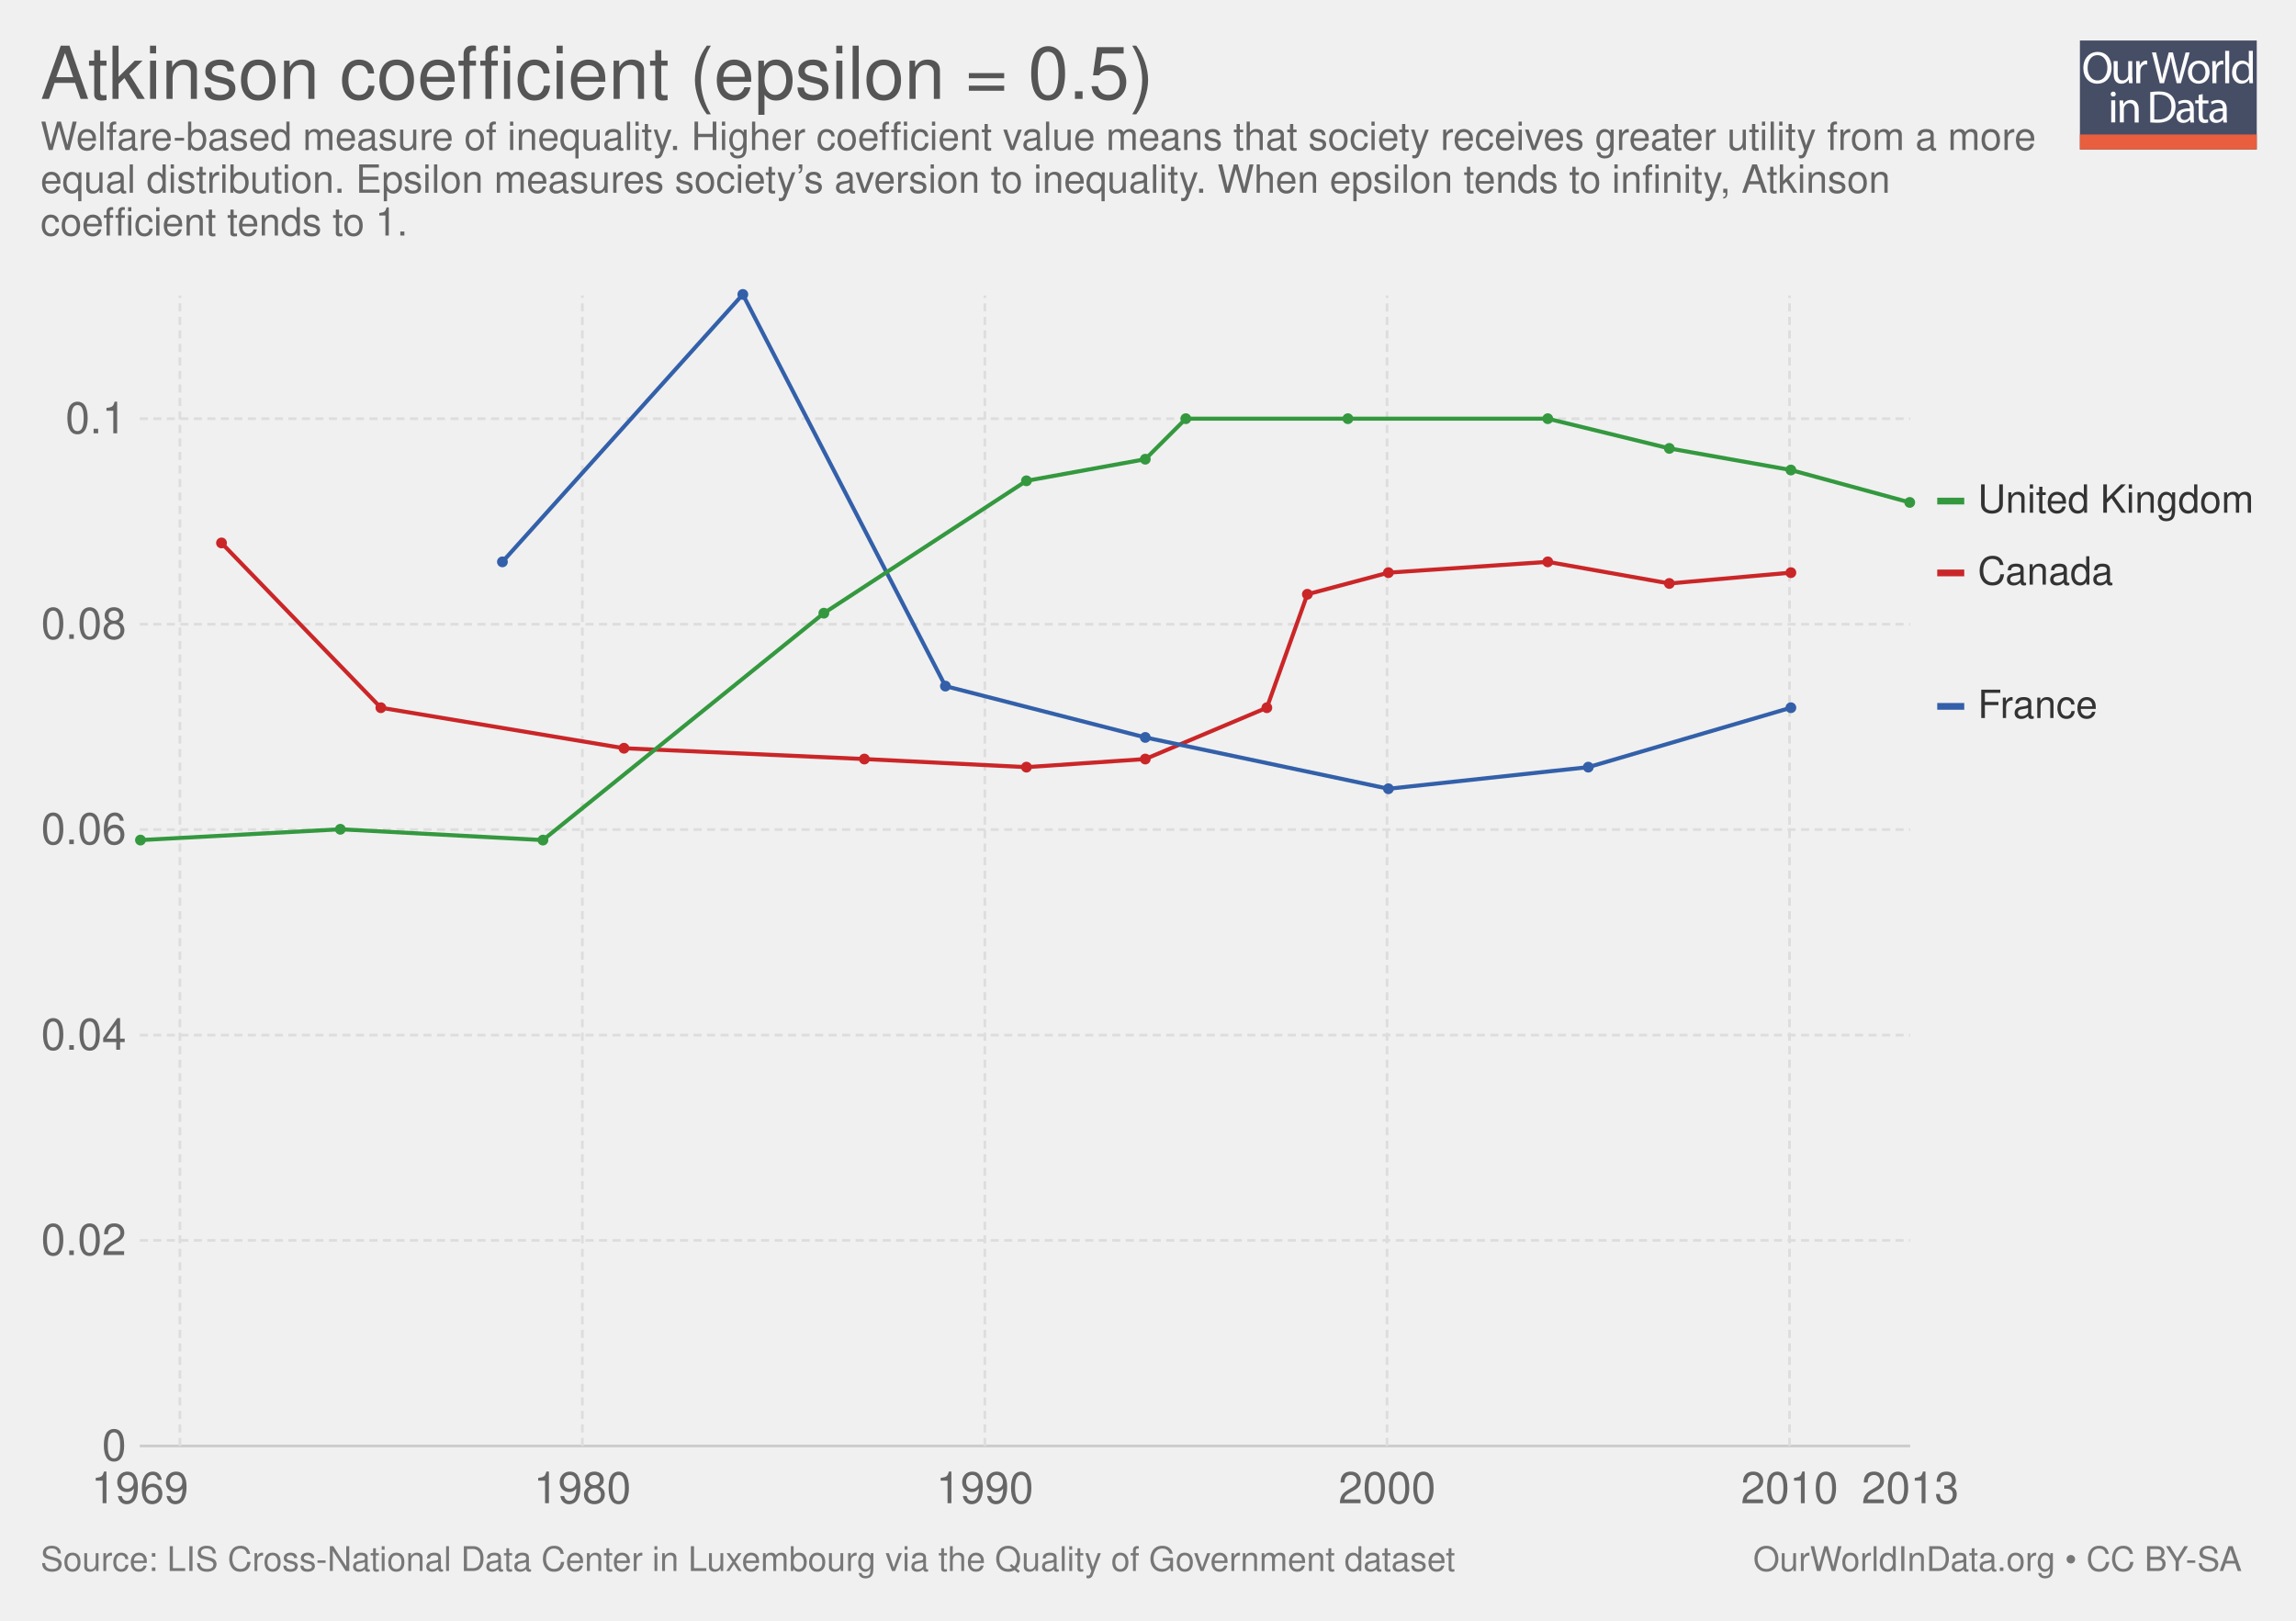
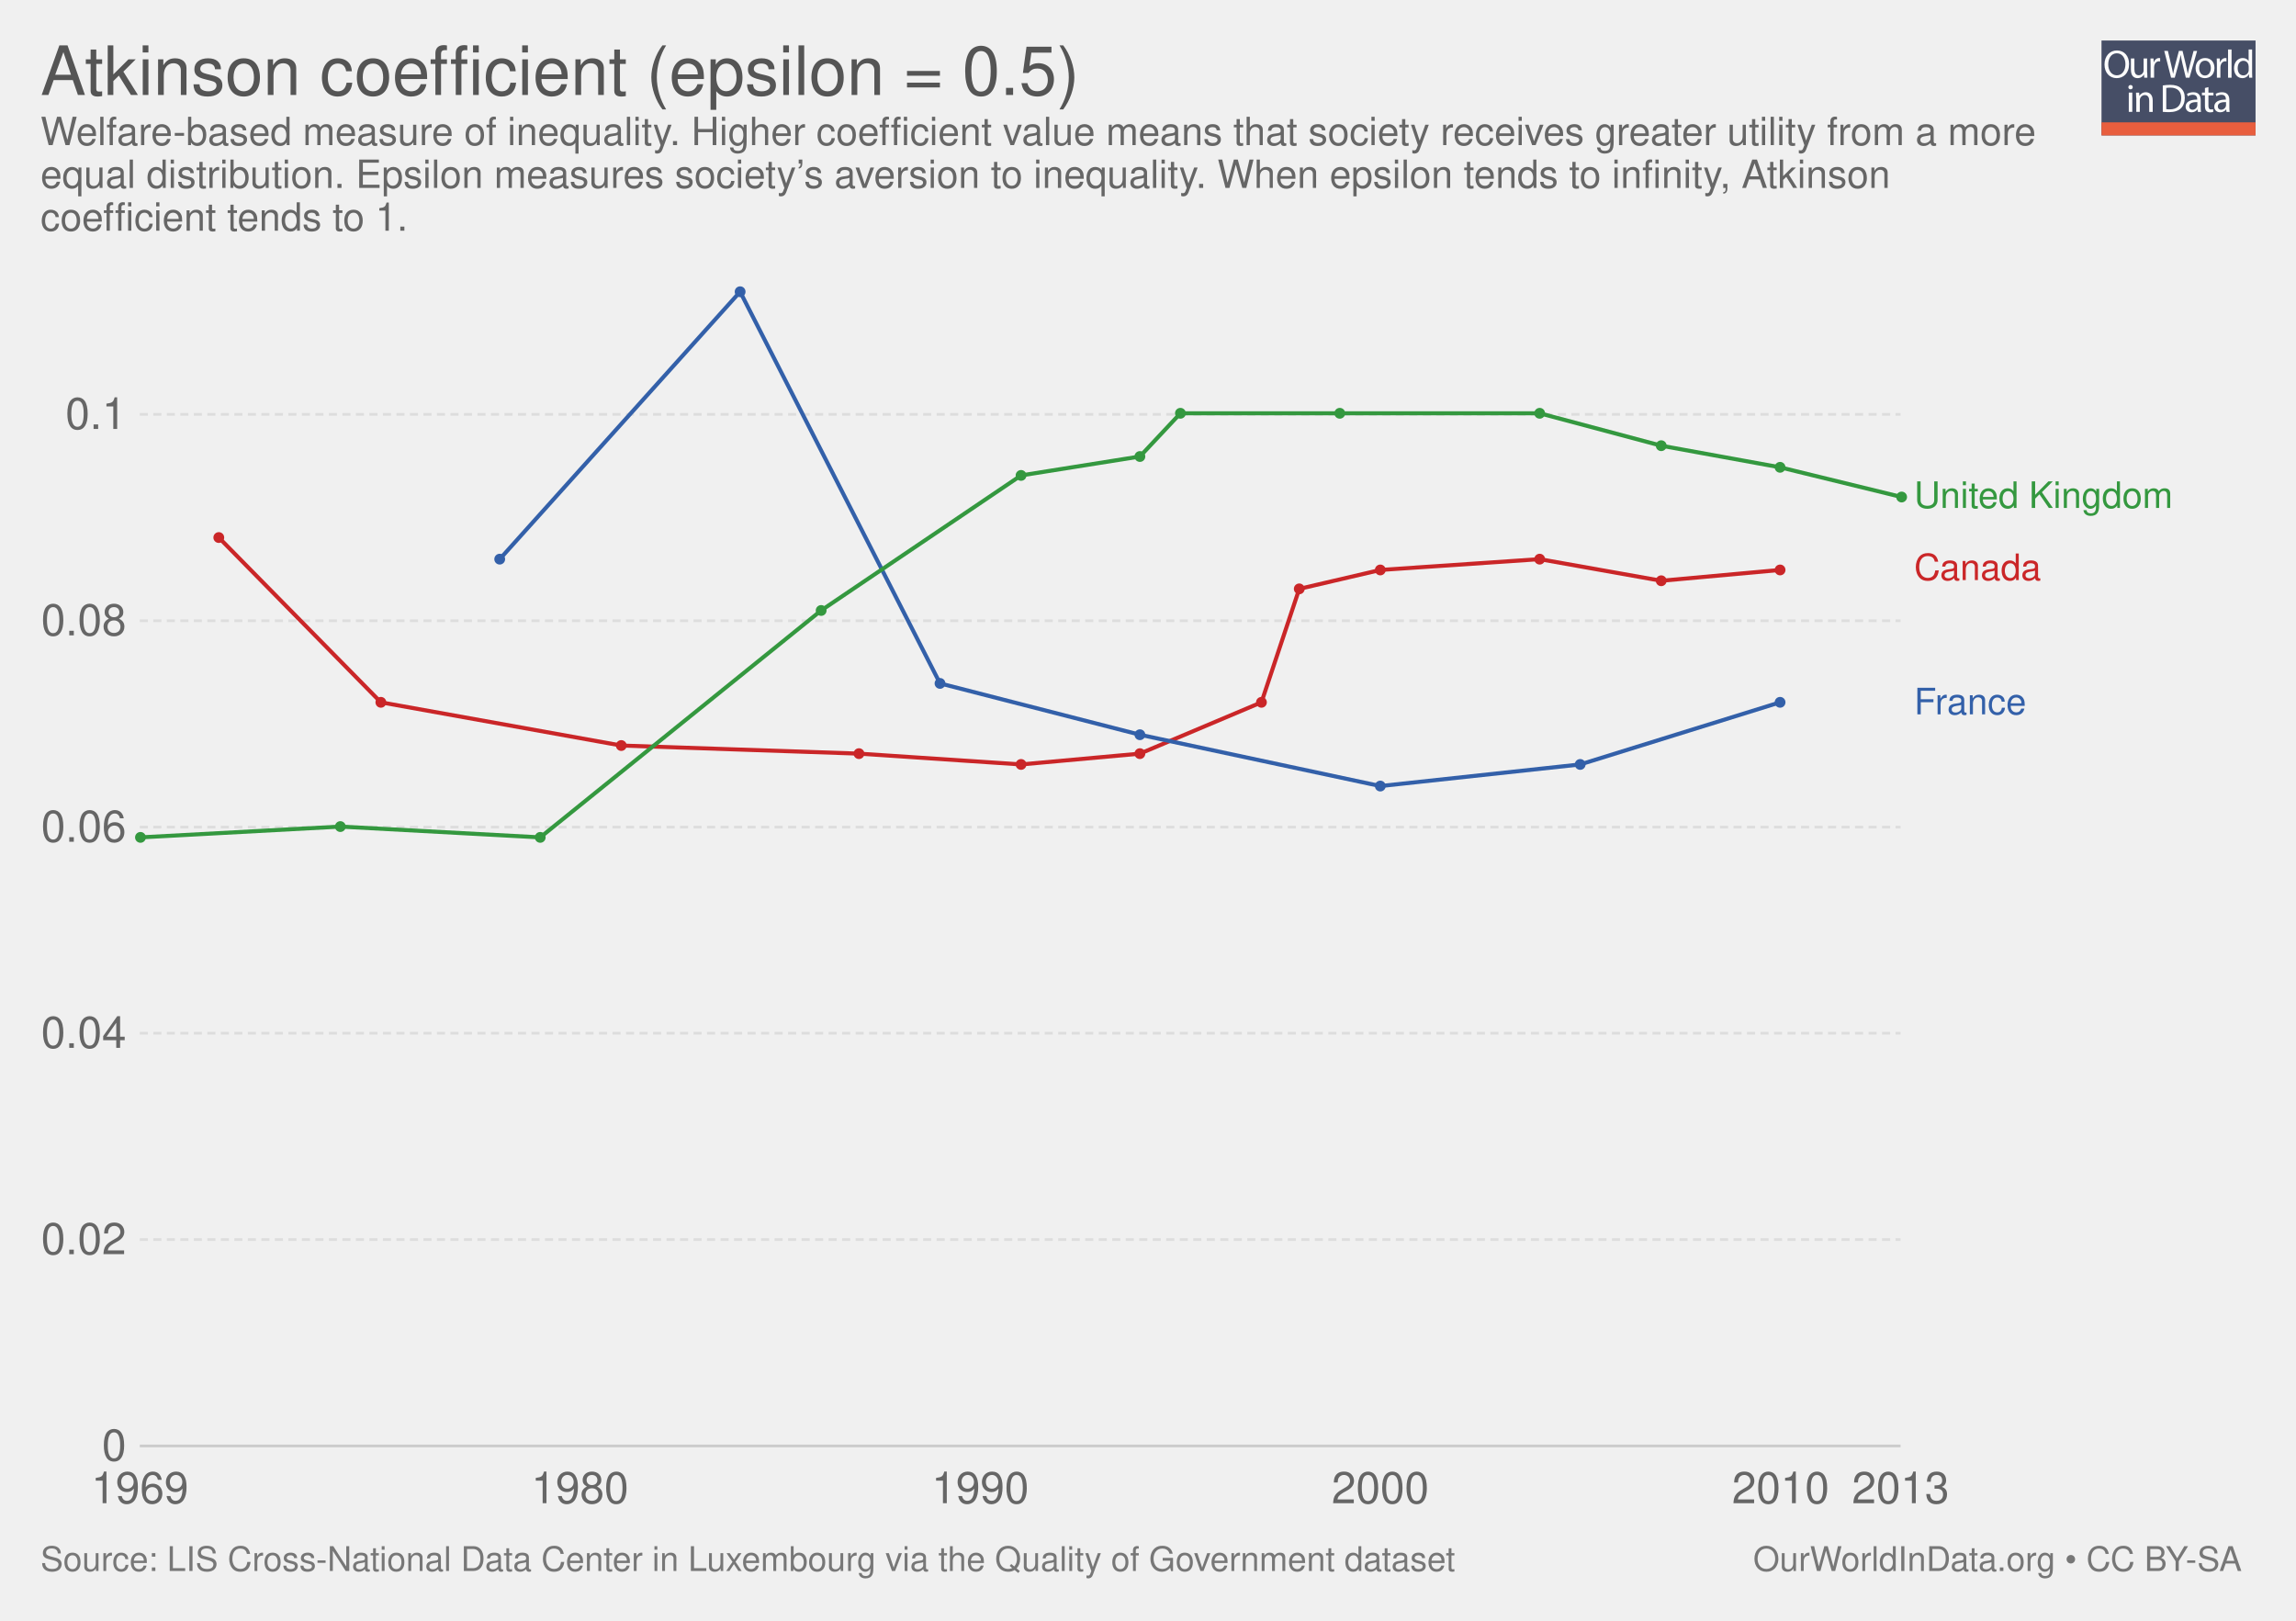
<svg xmlns="http://www.w3.org/2000/svg" xmlns:xlink="http://www.w3.org/1999/xlink" version="1.1" style="font-family: 'Helvetica Neue', Helvetica, Arial, sans-serif; font-size: 18px; background-color: white; text-rendering: optimizeLegibility; -webkit-font-smoothing: antialiased;" width="850" height="600">
  <g class="ChartTab">
    <g class="HeaderView">
-       <g opacity="0.8" transform="translate(770, 15) scale(0.31)">
+       <g opacity="0.8" transform="translate(778, 15) scale(0.27)">
        <a xlink:href="https://ourworldindata.org" target="_blank">
          <g>
            <rect x="0" y="0" fill="#1B2543" width="211.2" height="130.1" />
            <rect x="0" y="112.2" fill="#E63912" width="211.2" height="17.9" />
            <g>
              <rect x="1.2" y="12.3" fill="none" width="210.2" height="99.2" />
              <path fill="#FFFFFF" d="M37.8,32.2c0,12.7-7.7,19.4-17.1,19.4c-9.7,0-16.6-7.5-16.6-18.7c0-11.7,7.3-19.3,17.1-19.3 C31.3,13.7,37.8,21.3,37.8,32.2z M9.2,32.8c0,7.9,4.3,14.9,11.8,14.9c7.5,0,11.8-6.9,11.8-15.3c0-7.3-3.8-14.9-11.8-14.9 C13.1,17.5,9.2,24.8,9.2,32.8z" />
              <path fill="#FFFFFF" d="M62.7,43.8c0,2.7,0.1,5.1,0.2,7.2h-4.3l-0.3-4.3h-0.1c-1.3,2.1-4,4.9-8.8,4.9c-4.2,0-9.1-2.3-9.1-11.6 V24.6h4.8v14.6c0,5,1.5,8.4,5.9,8.4c3.2,0,5.5-2.2,6.3-4.4c0.3-0.7,0.4-1.6,0.4-2.5V24.6h4.8V43.8z" />
              <path fill="#FFFFFF" d="M67.3,32.8c0-3.1-0.1-5.8-0.2-8.2h4.2l0.2,5.2h0.2c1.2-3.5,4.1-5.8,7.3-5.8c0.5,0,0.9,0.1,1.4,0.2v4.5 c-0.5-0.1-1-0.2-1.6-0.2c-3.4,0-5.8,2.6-6.5,6.2c-0.1,0.7-0.2,1.4-0.2,2.2V51h-4.8V32.8z" />
              <path fill="#FFFFFF" d="M95.4,51l-9.4-36.8h5l4.4,18.6c1.1,4.6,2.1,9.2,2.7,12.7h0.1c0.6-3.7,1.8-8,3-12.8l4.9-18.5h5l4.5,18.7 c1,4.4,2,8.7,2.6,12.6h0.1c0.8-4,1.8-8.1,3-12.7l4.9-18.5h4.9L120.6,51h-5L111,31.9c-1.1-4.7-1.9-8.3-2.4-12h-0.1 c-0.7,3.7-1.5,7.3-2.8,12L100.4,51H95.4z" />
              <path fill="#FFFFFF" d="M154.9,37.6c0,9.8-6.8,14-13.2,14c-7.2,0-12.7-5.2-12.7-13.6c0-8.8,5.8-14,13.1-14 C149.8,24,154.9,29.5,154.9,37.6z M133.9,37.9c0,5.8,3.3,10.1,8,10.1c4.6,0,8-4.3,8-10.3c0-4.5-2.2-10.1-7.9-10.1 C136.3,27.6,133.9,32.8,133.9,37.9z" />
              <path fill="#FFFFFF" d="M158.2,32.8c0-3.1-0.1-5.8-0.2-8.2h4.2l0.2,5.2h0.2c1.2-3.5,4.1-5.8,7.3-5.8c0.5,0,0.9,0.1,1.4,0.2v4.5 c-0.5-0.1-1-0.2-1.6-0.2c-3.4,0-5.8,2.6-6.5,6.2c-0.1,0.7-0.2,1.4-0.2,2.2V51h-4.8V32.8z" />
              <path fill="#FFFFFF" d="M173.5,12.3h4.8V51h-4.8V12.3z" />
              <path fill="#FFFFFF" d="M206.5,12.3v31.9c0,2.3,0.1,5,0.2,6.8h-4.3l-0.2-4.6H202c-1.5,2.9-4.7,5.2-9,5.2 c-6.4,0-11.3-5.4-11.3-13.4c-0.1-8.8,5.4-14.2,11.9-14.2c4,0,6.8,1.9,8,4h0.1V12.3H206.5z M201.7,35.4c0-0.6-0.1-1.4-0.2-2 c-0.7-3.1-3.3-5.6-6.9-5.6c-5,0-7.9,4.4-7.9,10.2c0,5.3,2.6,9.8,7.8,9.8c3.2,0,6.2-2.1,7.1-5.7c0.2-0.7,0.2-1.3,0.2-2.1V35.4z" />
              <path fill="#FFFFFF" d="M42.8,64c0.1,1.6-1.1,2.9-3.1,2.9c-1.7,0-2.9-1.3-2.9-2.9c0-1.7,1.3-3,3-3C41.7,61,42.8,62.3,42.8,64z M37.4,97.8V71.4h4.8v26.4H37.4z" />
              <path fill="#FFFFFF" d="M47.5,78.6c0-2.7-0.1-5-0.2-7.1h4.3l0.3,4.4h0.1c1.3-2.5,4.4-5,8.8-5c3.7,0,9.4,2.2,9.4,11.2v15.8h-4.8 V82.6c0-4.3-1.6-7.8-6.1-7.8c-3.2,0-5.6,2.2-6.5,4.9c-0.2,0.6-0.3,1.4-0.3,2.2v15.9h-4.8V78.6z" />
              <path fill="#FFFFFF" d="M84,61.6c2.9-0.4,6.3-0.8,10.1-0.8c6.8,0,11.7,1.6,14.9,4.6c3.3,3,5.2,7.3,5.2,13.2c0,6-1.9,10.9-5.3,14.3 c-3.4,3.4-9.1,5.3-16.3,5.3c-3.4,0-6.2-0.2-8.6-0.4V61.6z M88.8,94.1c1.2,0.2,3,0.3,4.8,0.3c10.2,0,15.7-5.7,15.7-15.6 c0.1-8.7-4.9-14.2-14.9-14.2c-2.5,0-4.3,0.2-5.6,0.5V94.1z" />
              <path fill="#FFFFFF" d="M132.1,97.8l-0.4-3.3h-0.2c-1.5,2.1-4.3,3.9-8.1,3.9c-5.4,0-8.1-3.8-8.1-7.6c0-6.4,5.7-9.9,15.9-9.8v-0.5 c0-2.2-0.6-6.1-6-6.1c-2.5,0-5,0.8-6.9,2l-1.1-3.2c2.2-1.4,5.4-2.3,8.7-2.3c8.1,0,10.1,5.5,10.1,10.8v9.9c0,2.3,0.1,4.5,0.4,6.3 H132.1z M131.4,84.4c-5.3-0.1-11.2,0.8-11.2,5.9c0,3.1,2.1,4.6,4.5,4.6c3.4,0,5.6-2.2,6.4-4.4c0.2-0.5,0.3-1,0.3-1.5V84.4z" />
              <path fill="#FFFFFF" d="M146.6,63.9v7.6h6.9v3.7h-6.9v14.2c0,3.3,0.9,5.1,3.6,5.1c1.3,0,2.2-0.2,2.8-0.3l0.2,3.6 c-0.9,0.4-2.4,0.7-4.3,0.7c-2.2,0-4-0.7-5.2-2c-1.4-1.4-1.9-3.8-1.9-6.9V75.1h-4.1v-3.7h4.1v-6.3L146.6,63.9z" />
              <path fill="#FFFFFF" d="M171.4,97.8l-0.4-3.3h-0.2c-1.5,2.1-4.3,3.9-8.1,3.9c-5.4,0-8.1-3.8-8.1-7.6c0-6.4,5.7-9.9,15.9-9.8v-0.5 c0-2.2-0.6-6.1-6-6.1c-2.5,0-5,0.8-6.9,2l-1.1-3.2c2.2-1.4,5.4-2.3,8.7-2.3c8.1,0,10.1,5.5,10.1,10.8v9.9c0,2.3,0.1,4.5,0.4,6.3 H171.4z M170.7,84.4c-5.3-0.1-11.2,0.8-11.2,5.9c0,3.1,2.1,4.6,4.5,4.6c3.4,0,5.6-2.2,6.4-4.4c0.2-0.5,0.3-1,0.3-1.5V84.4z" />
            </g>
          </g>
        </a>
      </g>
      <a href="https://ourworldindata.org/grapher/atkinson-coefficient-epsilon-05" target="_blank">
-         <text font-size="27.00" x="15.0" y="36.6" fill="#555">
-           <tspan x="15" y="36.6">Atkinson coefficient (epsilon = 0.5)</tspan>
+         <text font-size="25.20" x="15.0" y="35.2" fill="#555">
+           <tspan x="15" y="35.16">Atkinson coefficient (epsilon = 0.5)</tspan>
        </text>
      </a>
-       <text font-size="14.40" x="15.0" y="55.5" fill="#666">
-         <tspan x="15" y="55.52">Welfare-based measure of inequality. Higher coefficient value means that society receives greater utility from a more</tspan>
-         <tspan x="15" y="71.36">equal distribution. Epsilon measures society’s aversion to inequality. When epsilon tends to infinity, Atkinson</tspan>
-         <tspan x="15" y="87.2">coefficient tends to 1.</tspan>
+       <text font-size="14.40" x="15.0" y="53.7" fill="#666">
+         <tspan x="15" y="53.72">Welfare-based measure of inequality. Higher coefficient value means that society receives greater utility from a more</tspan>
+         <tspan x="15" y="69.56">equal distribution. Epsilon measures society’s aversion to inequality. When epsilon tends to infinity, Atkinson</tspan>
+         <tspan x="15" y="85.4">coefficient tends to 1.</tspan>
      </text>
    </g>
    <g class="LineChart">
      <defs>
-         <clipPath id="boundsClip-283">
-           <rect x="41.752" y="0" width="830" height="894.2" />
+         <clipPath id="boundsClip-43">
+           <rect x="41.752" y="0" width="830" height="897.8" />
        </clipPath>
      </defs>
      <g class="AxisBoxView">
        <g class="HorizontalAxis">
          <text x="51.8" y="556.5" fill="#666" text-anchor="middle" font-size="16.2">1969</text>
-           <text x="215.6" y="556.5" fill="#666" text-anchor="middle" font-size="16.2">1980</text>
-           <text x="364.6" y="556.5" fill="#666" text-anchor="middle" font-size="16.2">1990</text>
-           <text x="513.5" y="556.5" fill="#666" text-anchor="middle" font-size="16.2">2000</text>
-           <text x="662.5" y="556.5" fill="#666" text-anchor="middle" font-size="16.2">2010</text>
-           <text x="707.2" y="556.5" fill="#666" text-anchor="middle" font-size="16.2">2013</text>
+           <text x="214.7" y="556.5" fill="#666" text-anchor="middle" font-size="16.2">1980</text>
+           <text x="362.9" y="556.5" fill="#666" text-anchor="middle" font-size="16.2">1990</text>
+           <text x="511" y="556.5" fill="#666" text-anchor="middle" font-size="16.2">2000</text>
+           <text x="659.2" y="556.5" fill="#666" text-anchor="middle" font-size="16.2">2010</text>
+           <text x="703.6" y="556.5" fill="#666" text-anchor="middle" font-size="16.2">2013</text>
        </g>
        <g class="VerticalAxis">
          <text x="46.75" y="535.3" fill="#666" dominant-baseline="middle" text-anchor="end" font-size="16.2">0</text>
-           <text x="46.75" y="459.2" fill="#666" dominant-baseline="middle" text-anchor="end" font-size="16.2">0.02</text>
-           <text x="46.75" y="383.2" fill="#666" dominant-baseline="middle" text-anchor="end" font-size="16.2">0.04</text>
-           <text x="46.75" y="307.1" fill="#666" dominant-baseline="middle" text-anchor="end" font-size="16.2">0.06</text>
-           <text x="46.75" y="231.1" fill="#666" dominant-baseline="middle" text-anchor="end" font-size="16.2">0.08</text>
-           <text x="46.75" y="155" fill="#666" dominant-baseline="middle" text-anchor="end" font-size="16.2">0.1</text>
+           <text x="46.75" y="458.9" fill="#666" dominant-baseline="middle" text-anchor="end" font-size="16.2">0.02</text>
+           <text x="46.75" y="382.5" fill="#666" dominant-baseline="middle" text-anchor="end" font-size="16.2">0.04</text>
+           <text x="46.75" y="306.2" fill="#666" dominant-baseline="middle" text-anchor="end" font-size="16.2">0.06</text>
+           <text x="46.75" y="229.8" fill="#666" dominant-baseline="middle" text-anchor="end" font-size="16.2">0.08</text>
+           <text x="46.75" y="153.4" fill="#666" dominant-baseline="middle" text-anchor="end" font-size="16.2">0.1</text>
        </g>
        <g class="AxisGridLines">
-           <line x1="51.75" y1="535.3" x2="707.18" y2="535.3" stroke="#ccc" />
-           <line x1="51.75" y1="459.2" x2="707.18" y2="459.2" stroke="#ddd" stroke-dasharray="3,2" />
-           <line x1="51.75" y1="383.2" x2="707.18" y2="383.2" stroke="#ddd" stroke-dasharray="3,2" />
-           <line x1="51.75" y1="307.1" x2="707.18" y2="307.1" stroke="#ddd" stroke-dasharray="3,2" />
-           <line x1="51.75" y1="231.1" x2="707.18" y2="231.1" stroke="#ddd" stroke-dasharray="3,2" />
-           <line x1="51.75" y1="155" x2="707.18" y2="155" stroke="#ddd" stroke-dasharray="3,2" />
-         </g>
-         <g class="AxisGridLines">
-           <line x1="66.6" y1="535.30" x2="66.6" y2="109.40" stroke="#ddd" stroke-dasharray="3,2" />
-           <line x1="215.6" y1="535.30" x2="215.6" y2="109.40" stroke="#ddd" stroke-dasharray="3,2" />
-           <line x1="364.6" y1="535.30" x2="364.6" y2="109.40" stroke="#ddd" stroke-dasharray="3,2" />
-           <line x1="513.5" y1="535.30" x2="513.5" y2="109.40" stroke="#ddd" stroke-dasharray="3,2" />
-           <line x1="662.5" y1="535.30" x2="662.5" y2="109.40" stroke="#ddd" stroke-dasharray="3,2" />
+           <line x1="51.75" y1="535.3" x2="703.61" y2="535.3" stroke="#ccc" />
+           <line x1="51.75" y1="458.9" x2="703.61" y2="458.9" stroke="#ddd" stroke-dasharray="3,2" />
+           <line x1="51.75" y1="382.5" x2="703.61" y2="382.5" stroke="#ddd" stroke-dasharray="3,2" />
+           <line x1="51.75" y1="306.2" x2="703.61" y2="306.2" stroke="#ddd" stroke-dasharray="3,2" />
+           <line x1="51.75" y1="229.8" x2="703.61" y2="229.8" stroke="#ddd" stroke-dasharray="3,2" />
+           <line x1="51.75" y1="153.4" x2="703.61" y2="153.4" stroke="#ddd" stroke-dasharray="3,2" />
        </g>
      </g>
-       <g clip-path="url(#boundsClip-283)">
+       <g clip-path="url(#boundsClip-43)">
        <g class="HeightedLegend clickable">
          <g class="legendMark">
-             <rect x="717.184" y="178.3" width="117.816" height="14.4" fill="#fff" opacity="0" />
-             <rect x="717.184" y="184.25" width="10" height="2.5" fill="#34983f" />
-             <text font-size="14.40" x="732.2" y="189.8" fill="#333">
-               <tspan x="732.184" y="189.82">United Kingdom</tspan>
+             <rect x="703.61" y="177.25" width="131.39" height="13.5" fill="#fff" opacity="0" />
+             <text font-size="13.50" x="708.6" y="188.1" fill="#34983f">
+               <tspan x="708.61" y="188.05">United Kingdom</tspan>
            </text>
          </g>
          <g class="legendMark">
-             <rect x="717.184" y="204.9" width="65.688" height="14.4" fill="#fff" opacity="0" />
-             <rect x="717.184" y="210.85" width="10" height="2.5" fill="#ca2628" />
-             <text font-size="14.40" x="732.2" y="216.4" fill="#333">
-               <tspan x="732.184" y="216.42">Canada</tspan>
+             <rect x="703.61" y="203.95" width="82.52" height="13.5" fill="#fff" opacity="0" />
+             <text font-size="13.50" x="708.6" y="214.8" fill="#ca2628">
+               <tspan x="708.61" y="214.75">Canada</tspan>
            </text>
          </g>
          <g class="legendMark">
-             <rect x="717.184" y="254.3" width="59.928" height="14.4" fill="#fff" opacity="0" />
-             <rect x="717.184" y="260.25" width="10" height="2.5" fill="#3360a9" />
-             <text font-size="14.40" x="732.2" y="265.8" fill="#333">
-               <tspan x="732.184" y="265.82">France</tspan>
+             <rect x="703.61" y="253.65" width="77.12" height="13.5" fill="#fff" opacity="0" />
+             <text font-size="13.50" x="708.6" y="264.4" fill="#3360a9">
+               <tspan x="708.61" y="264.45">France</tspan>
            </text>
          </g>
        </g>
        <g class="Lines">
-           <rect x="52" y="109" width="655" height="426" fill="rgba(255,255,255,0)" opacity="0" />
+           <rect x="52" y="108" width="652" height="428" fill="rgba(255,255,255,0)" opacity="0" />
          <g class="key-Canada_0">
-             <path stroke="#ca2628" stroke-linecap="round" d="M82 201L141 262L231 277L320 281L380 284L424 281L469 262L484 220L514 212L573 208L618 216L663 212" fill="none" stroke-width="1.5" />
+             <path stroke="#ca2628" stroke-linecap="round" d="M81 199L141 260L230 276L318 279L378 283L422 279L467 260L481 218L511 211L570 207L615 215L659 211" fill="none" stroke-width="1.5" />
            <g fill="#ca2628">
-               <circle cx="82" cy="201" r="2" />
-               <circle cx="141" cy="262" r="2" />
-               <circle cx="231" cy="277" r="2" />
-               <circle cx="320" cy="281" r="2" />
-               <circle cx="380" cy="284" r="2" />
-               <circle cx="424" cy="281" r="2" />
-               <circle cx="469" cy="262" r="2" />
-               <circle cx="484" cy="220" r="2" />
-               <circle cx="514" cy="212" r="2" />
-               <circle cx="573" cy="208" r="2" />
-               <circle cx="618" cy="216" r="2" />
-               <circle cx="663" cy="212" r="2" />
+               <circle cx="81" cy="199" r="2" />
+               <circle cx="141" cy="260" r="2" />
+               <circle cx="230" cy="276" r="2" />
+               <circle cx="318" cy="279" r="2" />
+               <circle cx="378" cy="283" r="2" />
+               <circle cx="422" cy="279" r="2" />
+               <circle cx="467" cy="260" r="2" />
+               <circle cx="481" cy="218" r="2" />
+               <circle cx="511" cy="211" r="2" />
+               <circle cx="570" cy="207" r="2" />
+               <circle cx="615" cy="215" r="2" />
+               <circle cx="659" cy="211" r="2" />
            </g>
          </g>
          <g class="key-France_0">
-             <path stroke="#3360a9" stroke-linecap="round" d="M186 208L275 109L350 254L424 273L514 292L588 284L663 262" fill="none" stroke-width="1.5" />
+             <path stroke="#3360a9" stroke-linecap="round" d="M185 207L274 108L348 253L422 272L511 291L585 283L659 260" fill="none" stroke-width="1.5" />
            <g fill="#3360a9">
-               <circle cx="186" cy="208" r="2" />
-               <circle cx="275" cy="109" r="2" />
-               <circle cx="350" cy="254" r="2" />
-               <circle cx="424" cy="273" r="2" />
-               <circle cx="514" cy="292" r="2" />
-               <circle cx="588" cy="284" r="2" />
-               <circle cx="663" cy="262" r="2" />
+               <circle cx="185" cy="207" r="2" />
+               <circle cx="274" cy="108" r="2" />
+               <circle cx="348" cy="253" r="2" />
+               <circle cx="422" cy="272" r="2" />
+               <circle cx="511" cy="291" r="2" />
+               <circle cx="585" cy="283" r="2" />
+               <circle cx="659" cy="260" r="2" />
            </g>
          </g>
          <g class="key-United-Kingdom_0">
-             <path stroke="#34983f" stroke-linecap="round" d="M52 311L126 307L201 311L305 227L380 178L424 170L439 155L499 155L573 155L618 166L663 174L707 186" fill="none" stroke-width="1.5" />
+             <path stroke="#34983f" stroke-linecap="round" d="M52 310L126 306L200 310L304 226L378 176L422 169L437 153L496 153L570 153L615 165L659 173L704 184" fill="none" stroke-width="1.5" />
            <g fill="#34983f">
-               <circle cx="52" cy="311" r="2" />
-               <circle cx="126" cy="307" r="2" />
-               <circle cx="201" cy="311" r="2" />
-               <circle cx="305" cy="227" r="2" />
-               <circle cx="380" cy="178" r="2" />
-               <circle cx="424" cy="170" r="2" />
-               <circle cx="439" cy="155" r="2" />
-               <circle cx="499" cy="155" r="2" />
-               <circle cx="573" cy="155" r="2" />
-               <circle cx="618" cy="166" r="2" />
-               <circle cx="663" cy="174" r="2" />
-               <circle cx="707" cy="186" r="2" />
+               <circle cx="52" cy="310" r="2" />
+               <circle cx="126" cy="306" r="2" />
+               <circle cx="200" cy="310" r="2" />
+               <circle cx="304" cy="226" r="2" />
+               <circle cx="378" cy="176" r="2" />
+               <circle cx="422" cy="169" r="2" />
+               <circle cx="437" cy="153" r="2" />
+               <circle cx="496" cy="153" r="2" />
+               <circle cx="570" cy="153" r="2" />
+               <circle cx="615" cy="165" r="2" />
+               <circle cx="659" cy="173" r="2" />
+               <circle cx="704" cy="184" r="2" />
            </g>
          </g>
        </g>
      </g>
    </g>
    <g style="fill: #777;" class="SourcesFooter">
      <g style="fill: #777;" class="clickable">
        <text font-size="12.60" x="15.0" y="581.6">
          <tspan x="15" y="581.58">Source: LIS Cross-National Data Center in Luxembourg via the Quality of Government dataset</tspan>
        </text>
      </g>
      <text font-size="12.60" x="649.0" y="581.6">
        <tspan x="649.024" y="581.58">
          <a target="_blank" style="fill: #777;" href="https://ourworldindata.org">OurWorldInData.org</a> • <a style="fill: #777;" href="http://creativecommons.org/licenses/by-sa/4.0/deed.en_US" target="_blank">CC BY-SA</a>
        </tspan>
      </text>
    </g>
  </g>
</svg>
